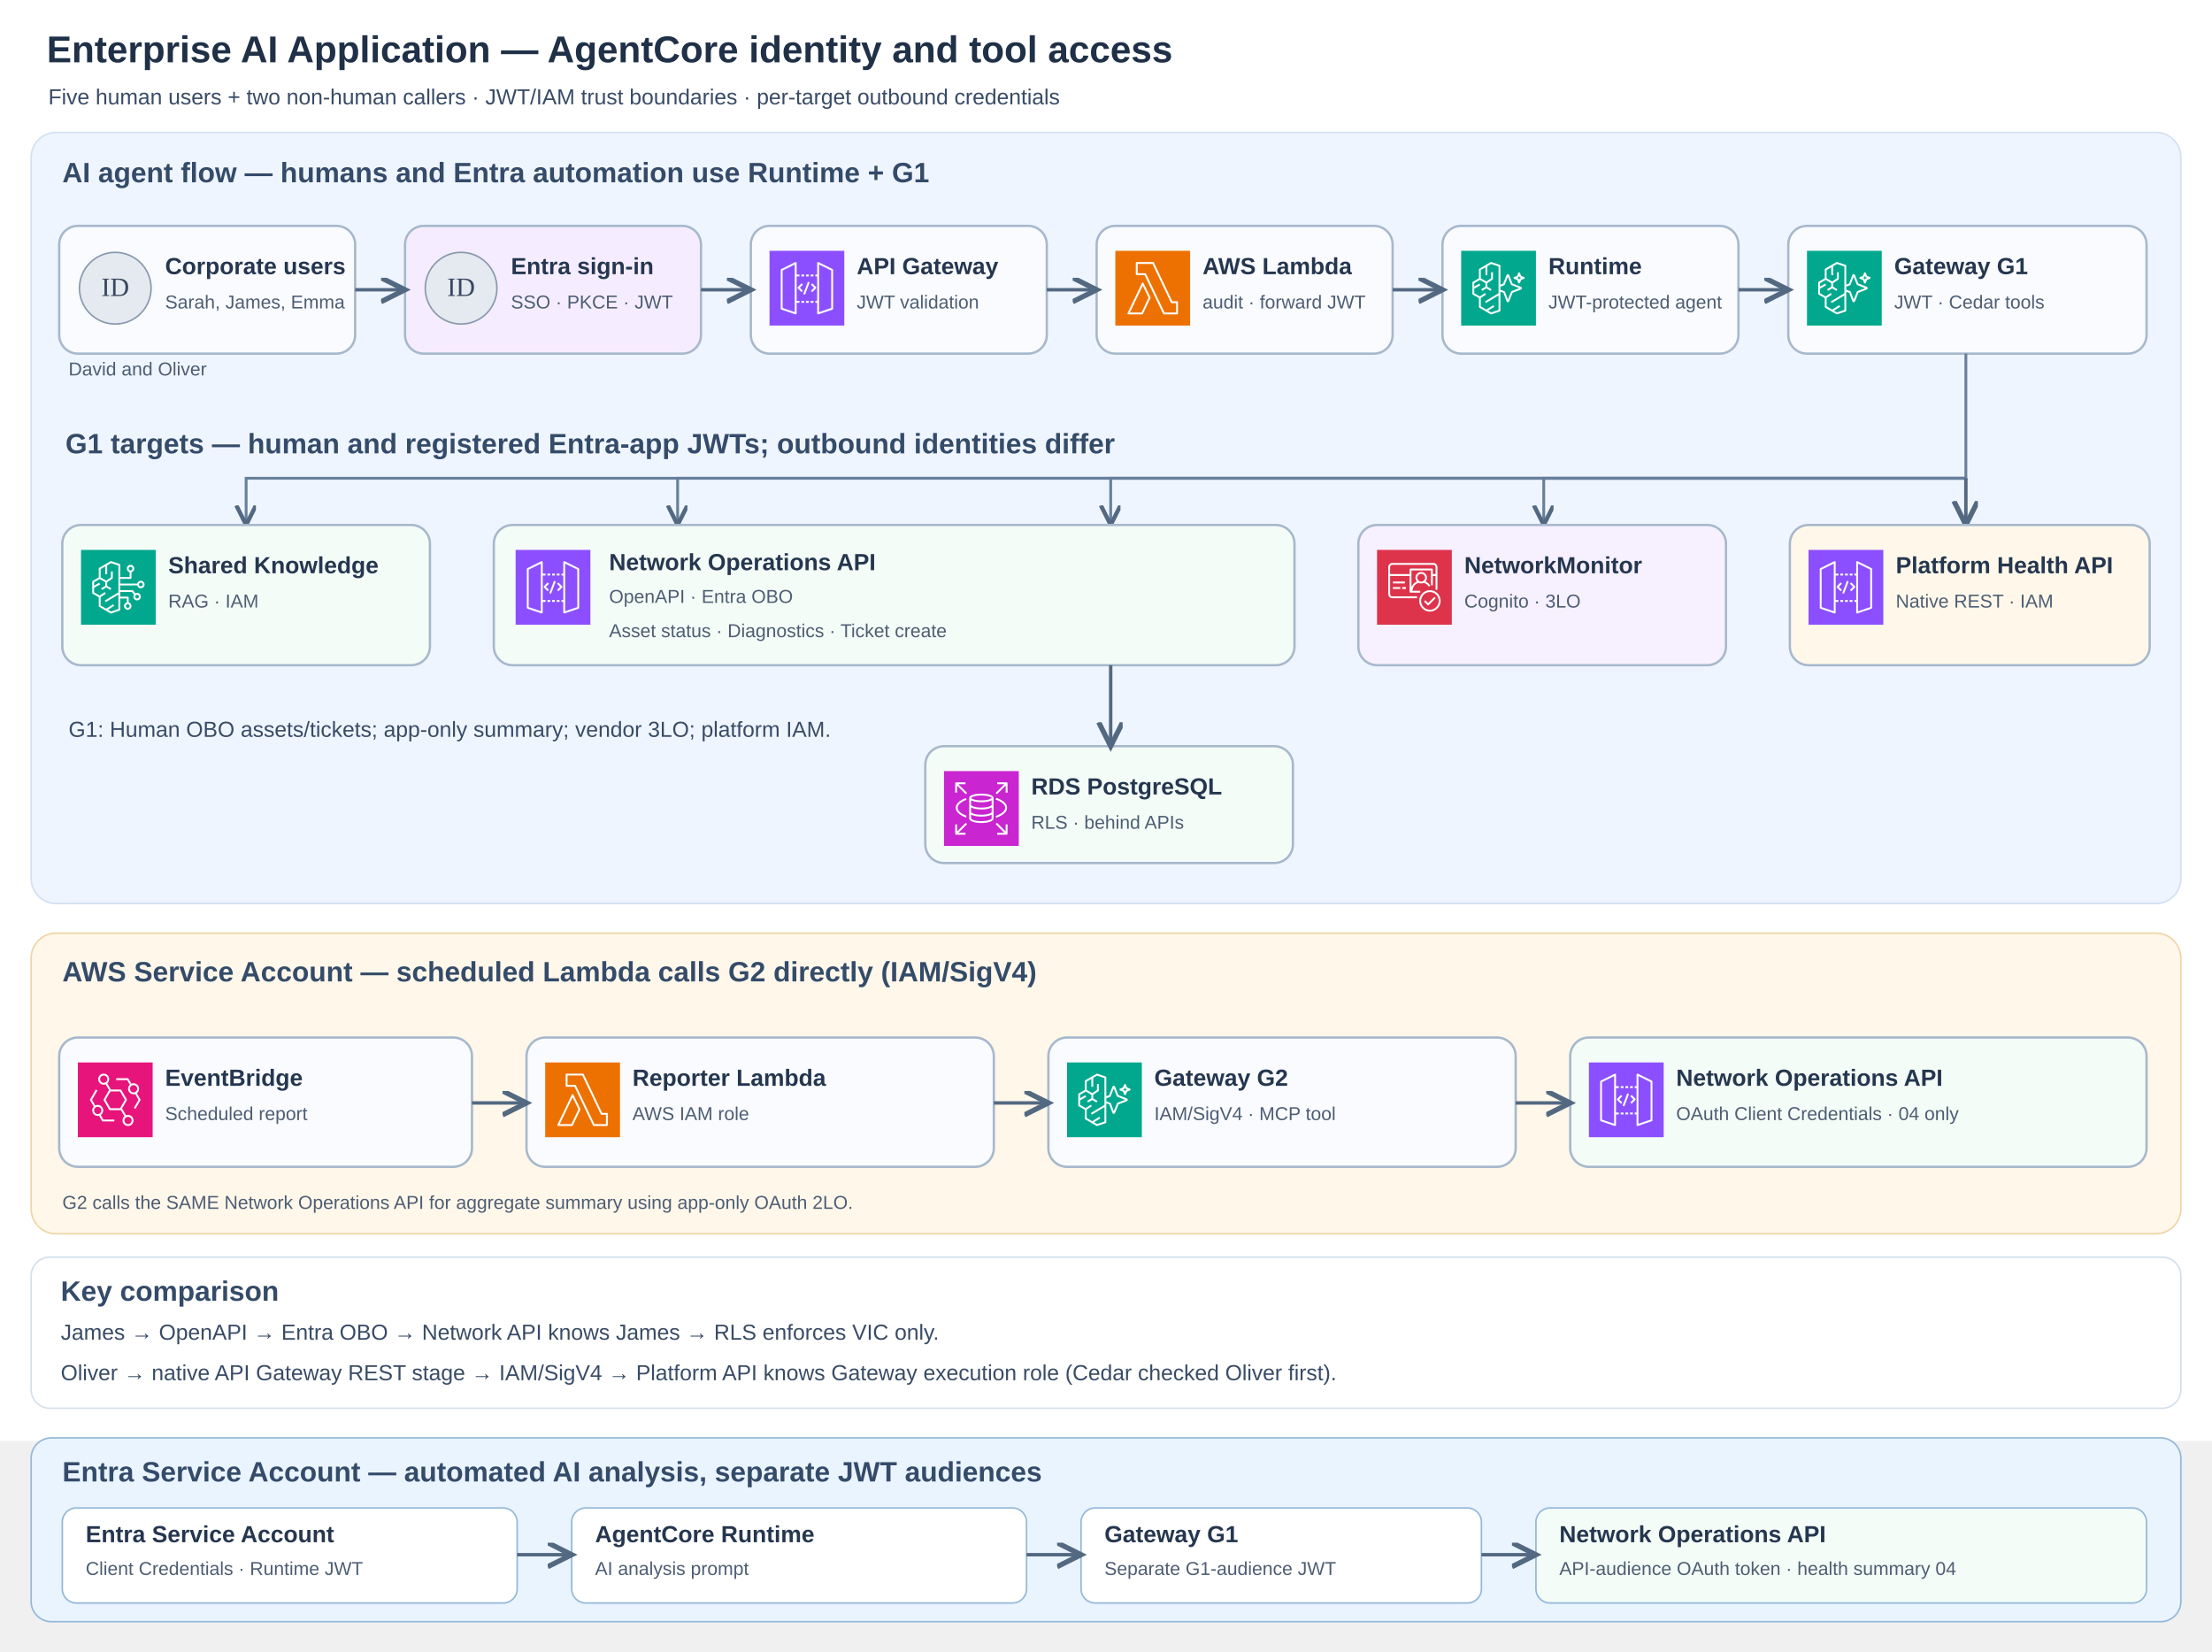
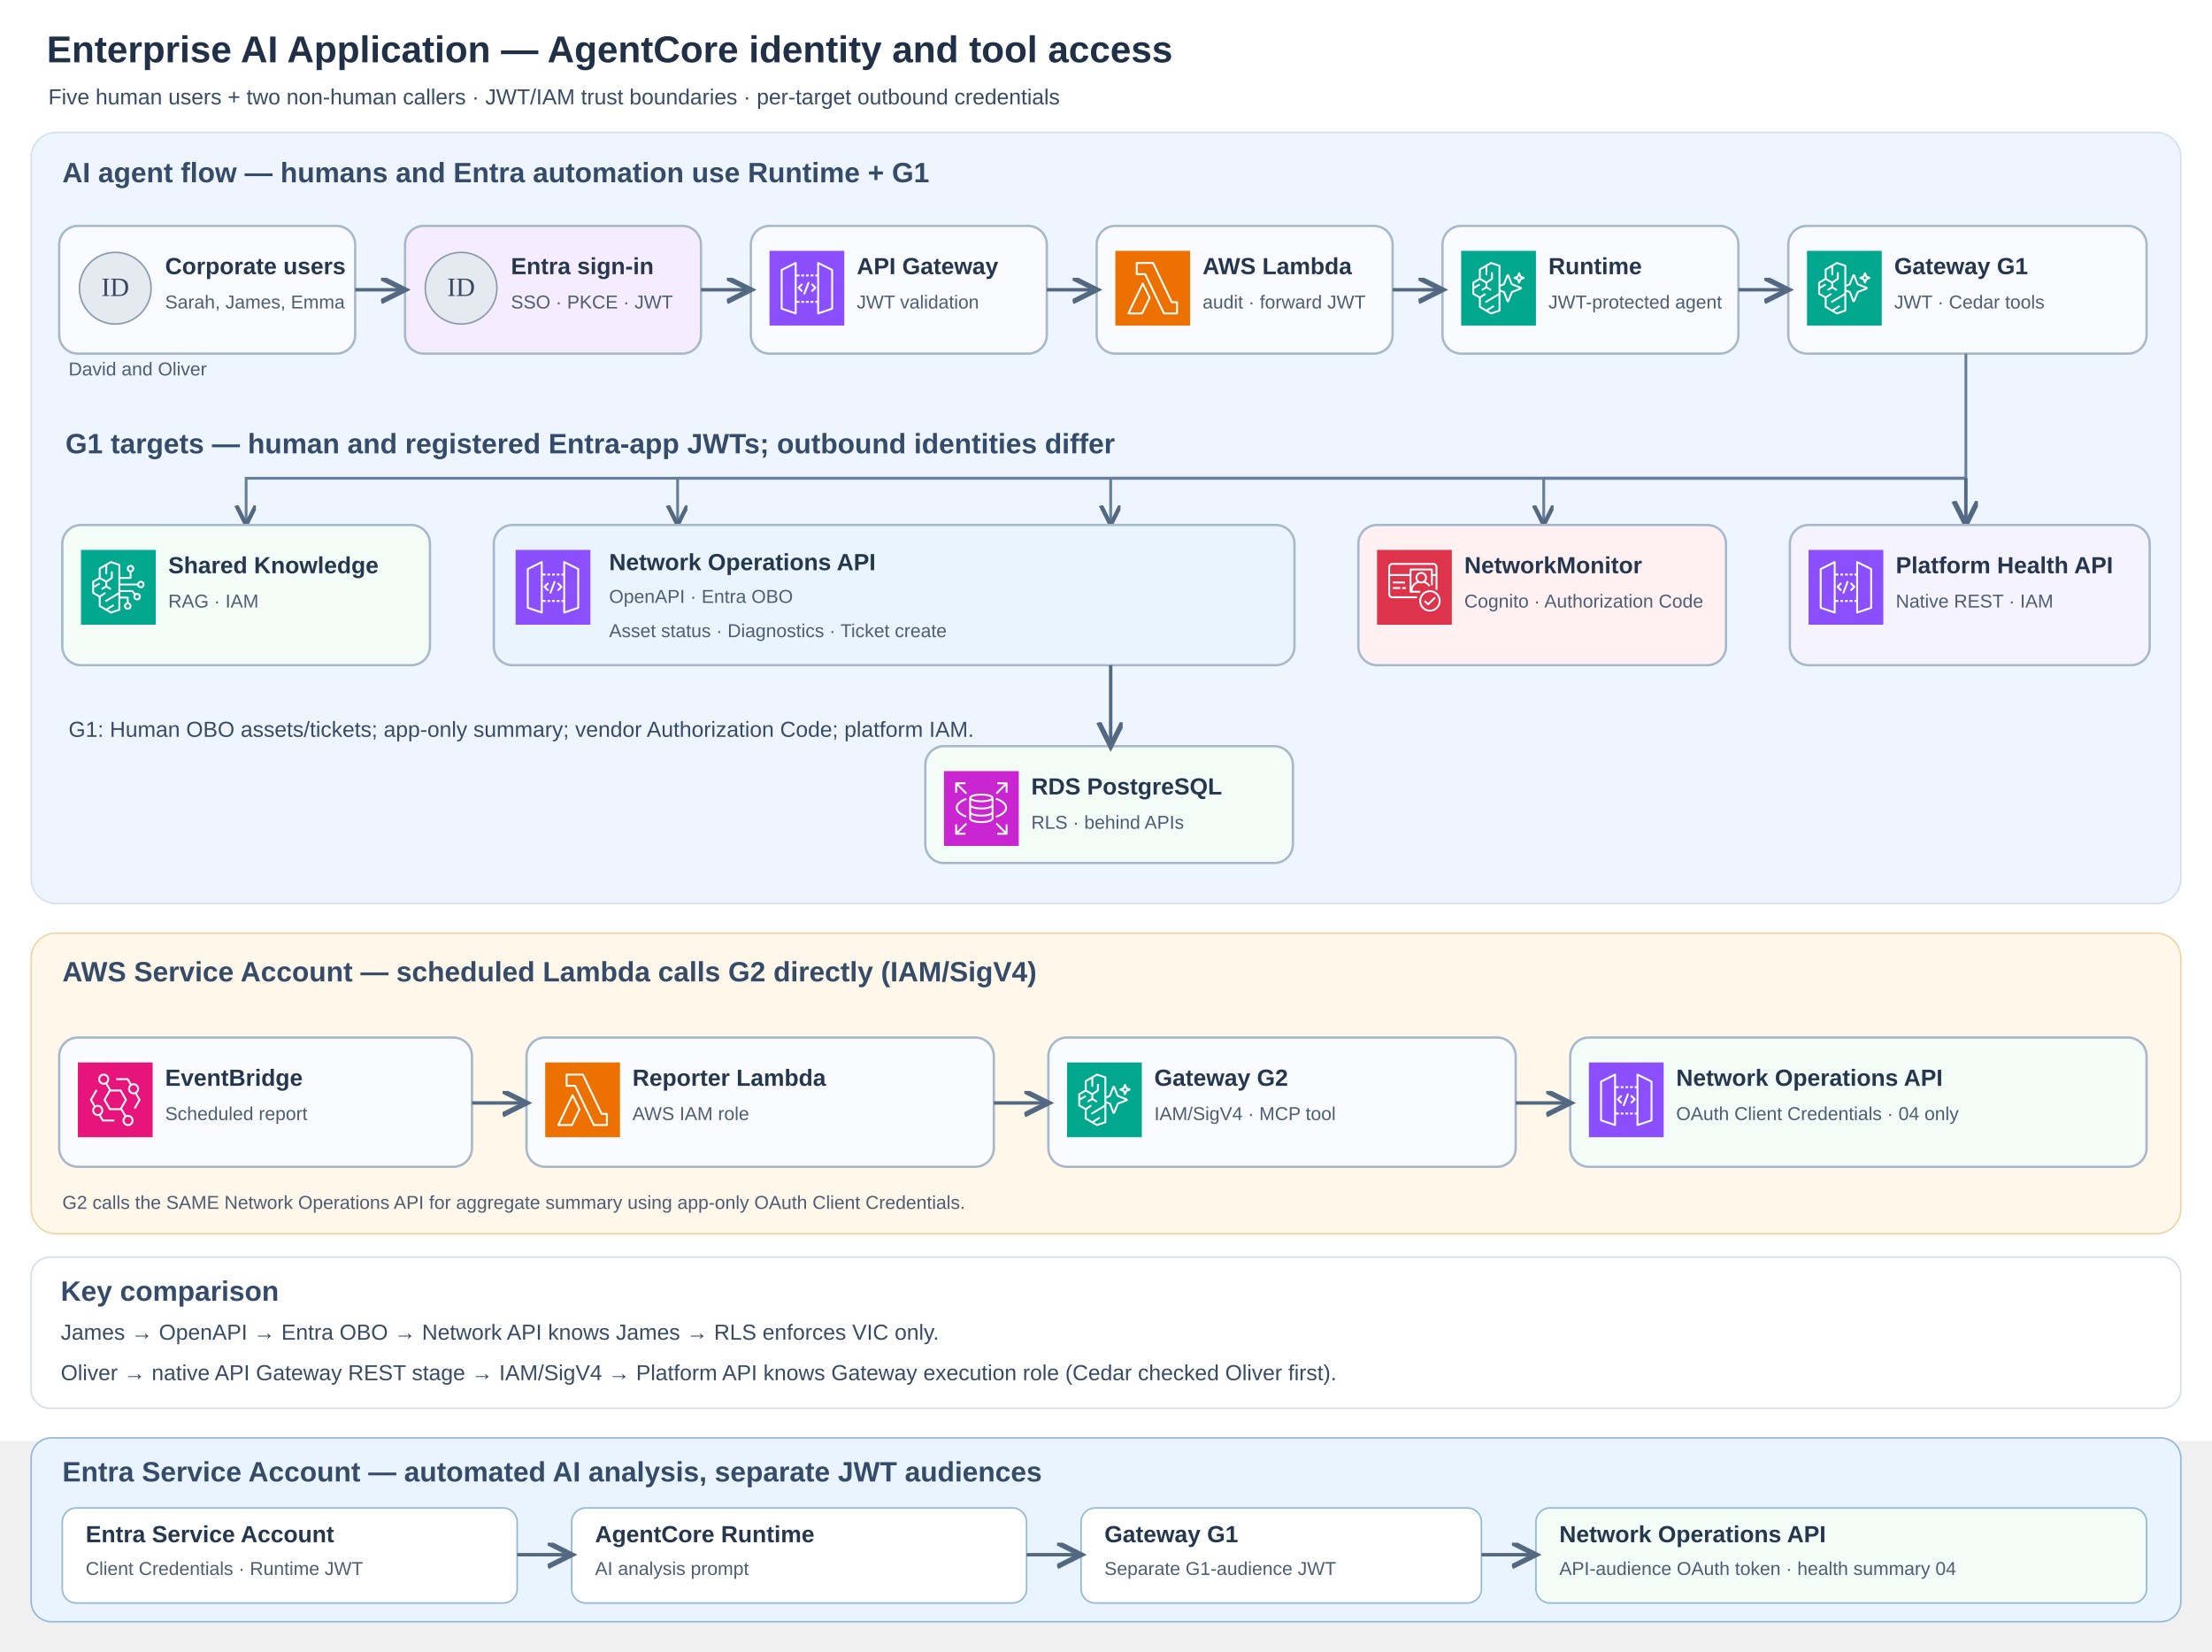
<svg xmlns="http://www.w3.org/2000/svg" viewBox="0 0 1420 1060" role="img" aria-label="AWS icon architecture diagram: five human users reach AgentCore Runtime and JWT Gateway G1, Entra Service Account invokes Runtime then G1 using separate audience-specific JWTs, and scheduled AWS Lambda uses IAM Gateway G2 directly without Runtime. Both machine identities are restricted to the Network Operations API health summary.">
  <defs>
    <marker id="arrow" markerWidth="9" markerHeight="9" refX="7" refY="3.5" orient="auto">
      <path d="M0 0L7 3.5L0 7" fill="none" stroke="#536981" stroke-width="1.5" />
    </marker>
    <symbol id="icon_agentcore" viewBox="0 0 80 80">
      <g clip-path="url(#agentcore_clip0_211_73)">
        <rect width="80" height="80" fill="#01A88D" />
        <path d="M67.372 28.073L64.178 26.792L62.933 23.634C62.781 23.252 62.412 23.001 62.002 23.001C61.591 23.001 61.222 23.253 61.071 23.636L59.814 26.838L56.638 28.071C56.253 28.22 55.999 28.592 56 29.005C56.001 29.419 56.257 29.79 56.643 29.937L59.89 31.178L61.062 34.348C61.205 34.735 61.572 34.995 61.985 35.001H62C62.407 35.001 62.774 34.754 62.928 34.375L64.231 31.142L67.36 29.934C67.743 29.786 67.997 29.418 68 29.007C68.003 28.597 67.754 28.226 67.372 28.073ZM63.106 29.432C62.849 29.532 62.643 29.734 62.539 29.991L62.04 31.227L61.607 30.058C61.508 29.788 61.296 29.574 61.027 29.471L59.782 28.996L60.947 28.543C61.207 28.442 61.414 28.237 61.516 27.977L62.004 26.732L62.435 27.822C62.523 28.142 62.767 28.398 63.079 28.506L64.269 28.983L63.106 29.432ZM64.053 38.6L54.914 34.934L51.351 25.902C51.123 25.325 50.575 24.953 49.955 24.953C49.335 24.954 48.786 25.327 48.56 25.905L44.958 35.083L42 36.23V16C42 15.569 41.725 15.188 41.316 15.051L32.316 12.051C32.042 11.961 31.744 11.991 31.496 12.136L19.496 19.136C19.189 19.315 19 19.645 19 20V29.42L12.504 33.132C12.192 33.309 12 33.641 12 34V46C12 46.359 12.192 46.69 12.504 46.868L19 50.58V60C19 60.355 19.189 60.684 19.496 60.864L31.496 67.864C31.65 67.954 31.825 68 32 68C32.106 68 32.213 67.983 32.316 67.949L41.316 64.949C41.725 64.812 42 64.431 42 64V43.738L45.2 44.961L48.561 54.046C48.777 54.632 49.32 55.017 49.945 55.026H49.969C50.584 55.026 51.128 54.66 51.359 54.087L55.089 44.845L64.035 41.392C64.614 41.168 64.991 40.623 64.995 40.001C64.999 39.381 64.629 38.831 64.053 38.6ZM32.113 65.908L28.865 64.014L35.53 59.848L34.47 58.152L26.913 62.875L21 59.426V50.535L26.555 46.832L25.445 45.168L19.959 48.825L14 45.42V40.58L20.496 36.868L19.504 35.132L14 38.277V34.58L20 31.152L26 34.58V38.434L21.485 41.142L22.515 42.857L27 40.166L31.485 42.857L32.515 41.142L28 38.434V34.535L33.555 30.832C33.833 30.646 34 30.334 34 30V23H32V29.465L26.959 32.825L21 29.42V20.574L26 17.658V26H28V16.491L32.113 14.092L40 16.721V45.434L25.485 54.143L26.515 55.857L40 47.766V63.279L32.113 65.908ZM53.964 43.135C53.706 43.235 53.501 43.438 53.397 43.694L49.988 52.14L46.918 43.842C46.818 43.572 46.606 43.358 46.338 43.255L42 41.597V38.375L46.09 36.788C46.351 36.687 46.558 36.481 46.659 36.221L49.957 27.818L53.14 35.886C53.209 36.252 53.486 36.548 53.84 36.659L62.129 39.983L53.964 43.135Z" fill="white" />
      </g>
      <defs>
        <clipPath id="agentcore_clip0_211_73">
          <rect width="80" height="80" fill="white" />
        </clipPath>
      </defs>
    </symbol>
    <symbol id="icon_bedrock" viewBox="0 0 80 80">
      <g id="bedrock_Icon-Architecture/64/Arch_Amazon-Bedrock_64" stroke="none" stroke-width="1" fill="none" fill-rule="evenodd">
        <g id="bedrock_Icon-Architecture-BG/64/Machine-Learning" fill="#01A88D">
          <rect id="bedrock_Rectangle" x="0" y="0" width="80" height="80" />
        </g>
        <g id="bedrock_Icon-Service/64/Amazon-Bedrock_64" transform="translate(12, 12)" fill="#FFFFFF">
          <path d="M52,27 C50.897,27 50,26.103 50,25 C50,23.897 50.897,23 52,23 C53.103,23 54,23.897 54,25 C54,26.103 53.103,27 52,27 L52,27 Z M20.113,53.908 L16.865,52.014 L23.53,47.848 L22.47,46.152 L14.913,50.875 L9,47.426 L9,38.535 L14.555,34.832 L13.445,33.168 L7.959,36.825 L2,33.42 L2,28.58 L8.496,24.868 L7.504,23.132 L2,26.277 L2,22.58 L8,19.152 L14,22.58 L14,26.434 L9.485,29.143 L10.515,30.857 L15,28.166 L19.485,30.857 L20.515,29.143 L16,26.434 L16,22.535 L21.555,18.832 C21.833,18.646 22,18.334 22,18 L22,11 L20,11 L20,17.465 L14.959,20.825 L9,17.42 L9,8.574 L14,5.658 L14,14 L16,14 L16,4.491 L20.113,2.092 L28,4.721 L28,33.434 L13.485,42.143 L14.515,43.857 L28,35.766 L28,51.279 L20.113,53.908 Z M50,38 C50,39.103 49.103,40 48,40 C46.897,40 46,39.103 46,38 C46,36.897 46.897,36 48,36 C49.103,36 50,36.897 50,38 L50,38 Z M40,48 C40,49.103 39.103,50 38,50 C36.897,50 36,49.103 36,48 C36,46.897 36.897,46 38,46 C39.103,46 40,46.897 40,48 L40,48 Z M39,8 C39,6.897 39.897,6 41,6 C42.103,6 43,6.897 43,8 C43,9.103 42.103,10 41,10 C39.897,10 39,9.103 39,8 L39,8 Z M52,21 C50.141,21 48.589,22.28 48.142,24 L30,24 L30,19 L41,19 C41.553,19 42,18.552 42,18 L42,11.858 C43.72,11.411 45,9.858 45,8 C45,5.794 43.206,4 41,4 C38.794,4 37,5.794 37,8 C37,9.858 38.28,11.411 40,11.858 L40,17 L30,17 L30,4 C30,3.569 29.725,3.188 29.316,3.051 L20.316,0.051 C20.042,-0.039 19.744,-0.009 19.496,0.136 L7.496,7.136 C7.188,7.315 7,7.645 7,8 L7,17.42 L0.504,21.132 C0.192,21.31 0,21.641 0,22 L0,34 C0,34.359 0.192,34.69 0.504,34.868 L7,38.58 L7,48 C7,48.355 7.188,48.685 7.496,48.864 L19.496,55.864 C19.65,55.954 19.825,56 20,56 C20.106,56 20.213,55.983 20.316,55.949 L29.316,52.949 C29.725,52.812 30,52.431 30,52 L30,40 L37,40 L37,44.142 C35.28,44.589 34,46.142 34,48 C34,50.206 35.794,52 38,52 C40.206,52 42,50.206 42,48 C42,46.142 40.72,44.589 39,44.142 L39,39 C39,38.448 38.553,38 38,38 L30,38 L30,33 L42.5,33 L44.638,35.85 C44.239,36.472 44,37.207 44,38 C44,40.206 45.794,42 48,42 C50.206,42 52,40.206 52,38 C52,35.794 50.206,34 48,34 C47.316,34 46.682,34.188 46.119,34.492 L43.8,31.4 C43.611,31.148 43.314,31 43,31 L30,31 L30,26 L48.142,26 C48.589,27.72 50.141,29 52,29 C54.206,29 56,27.206 56,25 C56,22.794 54.206,21 52,21 L52,21 Z" id="bedrock_Fill-1" />
        </g>
      </g>
    </symbol>
    <symbol id="icon_lambda" viewBox="0 0 80 80">
      <g id="lambda_Icon-Architecture/64/Arch_AWS-Lambda_64" stroke="none" stroke-width="1" fill="none" fill-rule="evenodd">
        <g id="lambda_Icon-Architecture-BG/64/Compute" fill="#ED7100">
          <rect id="lambda_Rectangle" x="0" y="0" width="80" height="80" />
        </g>
        <path d="M28.008,66 L15.591,66 L29.324,37.296 L35.546,50.106 L28.008,66 Z M30.22,34.553 C30.051,34.208 29.7,33.989 29.318,33.989 L29.315,33.989 C28.929,33.99 28.578,34.211 28.412,34.558 L13.098,66.569 C12.95,66.879 12.971,67.243 13.155,67.534 C13.337,67.824 13.658,68 14.002,68 L28.642,68 C29.03,68 29.382,67.777 29.548,67.428 L37.564,50.528 C37.693,50.254 37.692,49.937 37.559,49.665 L30.22,34.553 Z M64.995,66 L52.659,66 L32.867,24.57 C32.701,24.222 32.349,24 31.962,24 L23.89,24 L23.899,14 L39.72,14 L59.42,55.429 C59.586,55.777 59.939,56 60.326,56 L64.995,56 L64.995,66 Z M65.998,54 L60.96,54 L41.259,12.571 C41.094,12.223 40.741,12 40.353,12 L22.898,12 C22.345,12 21.896,12.447 21.895,12.999 L21.884,24.999 C21.884,25.265 21.989,25.519 22.178,25.707 C22.365,25.895 22.62,26 22.887,26 L31.329,26 L51.122,67.43 C51.289,67.778 51.639,68 52.026,68 L65.998,68 C66.552,68 67,67.552 67,67 L67,55 C67,54.448 66.552,54 65.998,54 L65.998,54 Z" id="lambda_AWS-Lambda_Icon_64_Squid" fill="#FFFFFF" />
      </g>
    </symbol>
    <symbol id="icon_rds" viewBox="0 0 80 80">
      <g id="rds_Icon-Architecture/64/Arch_Amazon-RDS_64" stroke="none" stroke-width="1" fill="none" fill-rule="evenodd">
        <g id="rds_Icon-Architecture-BG/64/Database" fill="#C925D1">
          <rect id="rds_Rectangle" x="0" y="0" width="80" height="80" />
        </g>
        <path d="M15.414,14 L24.707,23.293 L23.293,24.707 L14,15.414 L14,23 L12,23 L12,13 C12,12.448 12.447,12 13,12 L23,12 L23,14 L15.414,14 Z M68,13 L68,23 L66,23 L66,15.414 L56.707,24.707 L55.293,23.293 L64.586,14 L57,14 L57,12 L67,12 C67.553,12 68,12.448 68,13 L68,13 Z M66,57 L68,57 L68,67 C68,67.552 67.553,68 67,68 L57,68 L57,66 L64.586,66 L55.293,56.707 L56.707,55.293 L66,64.586 L66,57 Z M65.5,39.213 C65.5,35.894 61.668,32.615 55.25,30.442 L55.891,28.548 C63.268,31.045 67.5,34.932 67.5,39.213 C67.5,43.495 63.268,47.383 55.89,49.879 L55.249,47.984 C61.668,45.812 65.5,42.534 65.5,39.213 L65.5,39.213 Z M14.556,39.213 C14.556,42.393 18.143,45.585 24.152,47.753 L23.473,49.634 C16.535,47.131 12.556,43.333 12.556,39.213 C12.556,35.094 16.535,31.296 23.473,28.792 L24.152,30.673 C18.143,32.842 14.556,36.034 14.556,39.213 L14.556,39.213 Z M24.707,56.707 L15.414,66 L23,66 L23,68 L13,68 C12.447,68 12,67.552 12,67 L12,57 L14,57 L14,64.586 L23.293,55.293 L24.707,56.707 Z M40,31.286 C32.854,31.286 29,29.44 29,28.686 C29,27.931 32.854,26.086 40,26.086 C47.145,26.086 51,27.931 51,28.686 C51,29.44 47.145,31.286 40,31.286 L40,31.286 Z M40.029,39.031 C33.187,39.031 29,37.162 29,36.145 L29,31.284 C31.463,32.643 35.832,33.286 40,33.286 C44.168,33.286 48.537,32.643 51,31.284 L51,36.145 C51,37.163 46.835,39.031 40.029,39.031 L40.029,39.031 Z M40.029,46.667 C33.187,46.667 29,44.798 29,43.781 L29,38.862 C31.431,40.291 35.742,41.031 40.029,41.031 C44.292,41.031 48.578,40.292 51,38.867 L51,43.781 C51,44.799 46.835,46.667 40.029,46.667 L40.029,46.667 Z M40,53.518 C32.883,53.518 29,51.605 29,50.622 L29,46.498 C31.431,47.927 35.742,48.667 40.029,48.667 C44.292,48.667 48.578,47.929 51,46.503 L51,50.622 C51,51.605 47.117,53.518 40,53.518 L40,53.518 Z M40,24.086 C33.739,24.086 27,25.525 27,28.686 L27,50.622 C27,53.836 33.54,55.518 40,55.518 C46.46,55.518 53,53.836 53,50.622 L53,28.686 C53,25.525 46.261,24.086 40,24.086 L40,24.086 Z" id="rds_Amazon-RDS_Icon_64_Squid" fill="#FFFFFF" />
      </g>
    </symbol>
    <symbol id="icon_apigw" viewBox="0 0 80 80">
      <g id="apigw_Icon-Architecture/64/Arch_Amazon-API-Gateway_64">
        <g id="apigw_Icon-Architecture-BG/64/Networking-Content-Delivery">
          <rect id="apigw_Rectangle" width="80" height="80" fill="#8C4FFF" />
        </g>
        <g id="apigw_Icon-Service/64/Amazon-API-Gateway_64">
          <path id="apigw_Amazon-API-Gateway_Icon_64_Squid" fill-rule="evenodd" clip-rule="evenodd" d="M34.065 55.632H37V53.615H34.065V55.632ZM39 55.632H42V53.615H39V55.632ZM27 14.63L14 21.082V61.193L27 65.59V14.63ZM29 27.393V53.615H32V55.632H29V66.992C29 67.316 28.845 67.621 28.584 67.81C28.412 67.936 28.207 68 28 68C27.894 68 27.786 67.983 27.682 67.948L12.682 62.876C12.274 62.737 12 62.352 12 61.92V20.454C12 20.07 12.217 19.718 12.559 19.549L27.559 12.104C27.868 11.95 28.235 11.968 28.528 12.152C28.821 12.336 29 12.66 29 13.009V25.376H32V27.393H29ZM44 55.632H47V53.615H44V55.632ZM44.065 27.393H47V25.376H44.065V27.393ZM39.065 27.393H42V25.376H39.065V27.393ZM34.065 27.393H37V25.376H34.065V27.393ZM66 21.082L53 14.63V65.59L66 61.193V21.082ZM68 61.92C68 62.352 67.726 62.737 67.318 62.876L52.318 67.948C52.214 67.983 52.106 68 52 68C51.793 68 51.588 67.936 51.416 67.81C51.155 67.621 51 67.316 51 66.992V55.632H49.065V53.615H51V27.393H49.065V25.376H51V13.009C51 12.66 51.179 12.336 51.472 12.152C51.765 11.968 52.131 11.95 52.441 12.104L67.441 19.549C67.783 19.718 68 20.07 68 20.454V61.92ZM42.934 33.807L41.066 33.083L36.066 46.194L37.934 46.918L42.934 33.807ZM49.707 40.209C50.098 39.815 50.098 39.176 49.707 38.783L45.707 34.749L44.293 36.175L47.586 39.496L44.293 42.817L45.707 44.243L49.707 40.209ZM34.293 44.243L30.293 40.209C29.902 39.815 29.902 39.176 30.293 38.783L34.293 34.749L35.707 36.175L32.414 39.496L35.707 42.817L34.293 44.243Z" fill="white" />
        </g>
      </g>
    </symbol>
    <symbol id="icon_eventbridge" viewBox="0 0 80 80">
      <g id="eventbridge_Icon-Architecture/64/Arch_Amazon-EventBridge_64" stroke="none" stroke-width="1" fill="none" fill-rule="evenodd">
        <g id="eventbridge_Icon-Architecture-BG/64/Application-Integration" fill="#E7157B">
          <rect id="eventbridge_Rectangle" x="0" y="0" width="80" height="80" />
        </g>
        <path d="M53.657,66 C51.514,66 49.77,64.247 49.77,62.091 C49.77,59.935 51.514,58.182 53.657,58.182 C55.8,58.182 57.544,59.935 57.544,62.091 C57.544,64.247 55.8,66 53.657,66 L53.657,66 Z M45.133,49 L34.798,49 L29.63,40 L34.798,31 L45.133,31 L50.3,40 L45.133,49 Z M27.621,21.818 C25.478,21.818 23.734,20.065 23.734,17.909 C23.734,15.753 25.478,14 27.621,14 C29.765,14 31.509,15.753 31.509,17.909 C31.509,20.065 29.765,21.818 27.621,21.818 L27.621,21.818 Z M53.657,56.182 C52.919,56.182 52.215,56.325 51.564,56.576 L47.34,49.41 L47.117,49.543 L52.309,40.5 C52.486,40.19 52.486,39.81 52.309,39.5 L46.568,29.5 C46.39,29.19 46.061,29 45.706,29 L35.258,29 L35.299,28.976 L31.427,22.404 C32.692,21.32 33.498,19.708 33.498,17.909 C33.498,14.651 30.862,12 27.621,12 C24.381,12 21.745,14.651 21.745,17.909 C21.745,21.167 24.381,23.818 27.621,23.818 C28.36,23.818 29.064,23.675 29.715,23.424 L33.33,29.557 L27.62,39.5 C27.443,39.81 27.443,40.19 27.62,40.5 L33.363,50.5 C33.541,50.81 33.869,51 34.224,51 L45.706,51 C45.789,51 45.87,50.987 45.947,50.968 L49.852,57.596 C48.586,58.68 47.781,60.292 47.781,62.091 C47.781,65.349 50.416,68 53.657,68 C56.898,68 59.533,65.349 59.533,62.091 C59.533,58.833 56.898,56.182 53.657,56.182 L53.657,56.182 Z M59.584,32.104 C57.441,32.104 55.698,30.351 55.698,28.195 C55.698,26.039 57.441,24.286 59.584,24.286 C61.727,24.286 63.472,26.039 63.472,28.195 C63.472,30.351 61.727,32.104 59.584,32.104 L59.584,32.104 Z M66.867,39.5 L63.092,32.925 C64.527,31.846 65.46,30.13 65.46,28.195 C65.46,24.937 62.825,22.286 59.584,22.286 C58.76,22.286 57.974,22.459 57.261,22.77 L54.184,17.409 C54.007,17.1 53.678,16.909 53.323,16.909 L40.995,16.909 L40.995,18.909 L52.749,18.909 L55.596,23.869 C54.438,24.949 53.709,26.486 53.709,28.195 C53.709,31.453 56.345,34.104 59.584,34.104 C60.188,34.104 60.772,34.011 61.321,33.84 L64.858,40 L59.892,48.648 L61.614,49.648 L66.867,40.5 C67.044,40.19 67.044,39.81 66.867,39.5 L66.867,39.5 Z M21.229,55.247 C19.085,55.247 17.341,53.493 17.341,51.338 C17.341,49.182 19.085,47.429 21.229,47.429 C23.372,47.429 25.116,49.182 25.116,51.338 C25.116,53.493 23.372,55.247 21.229,55.247 L21.229,55.247 Z M24.477,56.258 C26.059,55.198 27.105,53.389 27.105,51.338 C27.105,48.08 24.469,45.429 21.229,45.429 C20.29,45.429 19.406,45.657 18.619,46.052 L15.143,40 L20.902,29.971 L19.179,28.971 L13.133,39.5 C12.956,39.81 12.956,40.19 13.133,40.5 L17.005,47.24 C15.983,48.304 15.352,49.747 15.352,51.338 C15.352,54.596 17.988,57.247 21.229,57.247 C21.717,57.247 22.19,57.18 22.644,57.066 L25.816,62.591 C25.994,62.9 26.322,63.091 26.677,63.091 L39.006,63.091 L39.006,61.091 L27.251,61.091 L24.477,56.258 Z" id="eventbridge_Amazon-EventBridge_Icon_64_Squid" fill="#FFFFFF" />
      </g>
    </symbol>
    <symbol id="icon_cognito" viewBox="0 0 80 80">
      <g id="cognito_Icon-Architecture/64/Arch_Amazon-Cognito_64" stroke="none" stroke-width="1" fill="none" fill-rule="evenodd">
        <g id="cognito_Icon-Architecture-BG/64/Security-Identity-Compliance" fill="#DD344C">
          <rect id="cognito_Rectangle" x="0" y="0" width="80" height="80" />
        </g>
        <path d="M16.964,35.808 L29.869,35.808 L29.869,33.825 L16.964,33.825 L16.964,35.808 Z M61.376,50.231 L62.779,51.633 L55.407,58.994 C55.213,59.187 54.959,59.284 54.705,59.284 C54.451,59.284 54.197,59.187 54.004,58.994 L50.295,55.291 L51.699,53.89 L54.705,56.891 L61.376,50.231 Z M65.944,55.694 C65.718,57.557 64.959,59.291 63.747,60.709 C62.886,61.716 61.799,62.548 60.604,63.115 C59.001,63.876 57.22,64.164 55.446,63.948 C53.721,63.738 52.095,63.058 50.74,61.982 C48.137,59.916 46.822,56.711 47.222,53.409 C47.601,50.288 49.492,47.566 52.28,46.127 C53.616,45.438 55.08,45.084 56.57,45.084 C56.952,45.084 57.337,45.108 57.721,45.155 C60.834,45.534 63.55,47.437 64.981,50.243 C65.84,51.926 66.172,53.811 65.944,55.694 L65.944,55.694 Z M66.75,49.344 C65.018,45.948 61.732,43.646 57.962,43.187 C55.681,42.908 53.403,43.317 51.369,44.366 C47.996,46.106 45.709,49.398 45.251,53.171 C44.768,57.161 46.358,61.036 49.505,63.535 C51.146,64.837 53.117,65.661 55.205,65.916 C55.667,65.972 56.13,66 56.592,66 C58.271,66 59.93,65.629 61.456,64.906 C62.902,64.22 64.218,63.213 65.257,61.995 C66.723,60.28 67.643,58.184 67.916,55.932 C68.191,53.657 67.788,51.379 66.75,49.344 L66.75,49.344 Z M26.891,41.756 L30.862,41.756 L30.862,39.773 L26.891,39.773 L26.891,41.756 Z M16.964,41.756 L24.905,41.756 L24.905,39.773 L16.964,39.773 L16.964,41.756 Z M16.106,15.983 L60.508,15.983 C61.677,15.983 62.628,17.139 62.628,18.561 L62.628,25.895 L59.65,25.895 L59.65,20.939 C59.65,20.392 59.206,19.948 58.657,19.948 L35.825,19.948 C35.276,19.948 34.832,20.392 34.832,20.939 L34.832,25.895 L13.985,25.895 L13.985,18.561 C13.985,17.163 14.957,15.983 16.106,15.983 L16.106,15.983 Z M47.256,25.608 C49.561,25.608 51.436,27.461 51.436,29.739 C51.436,31.241 50.608,32.623 49.273,33.347 C48.007,34.034 46.48,34.025 45.23,33.348 C43.901,32.622 43.076,31.24 43.076,29.739 C43.076,27.461 44.95,25.608 47.256,25.608 L47.256,25.608 Z M13.985,47.108 L13.985,27.878 L34.832,27.878 L34.832,44.729 C34.832,45.278 35.276,45.721 35.825,45.721 L46.203,45.721 L46.203,43.738 L37.912,43.738 C37.998,39.771 40.636,36.344 44.434,35.25 C46.189,36.07 48.285,36.078 50.067,35.249 C52.229,35.873 54.121,37.318 55.293,39.254 L56.992,38.227 C55.789,36.243 53.963,34.695 51.845,33.795 C52.838,32.694 53.422,31.263 53.422,29.739 C53.422,26.368 50.655,23.625 47.256,23.625 C43.856,23.625 41.09,26.368 41.09,29.739 C41.09,31.257 41.668,32.683 42.654,33.784 C40,34.9 37.928,36.992 36.818,39.573 L36.818,21.93 L57.665,21.93 L57.665,37.79 L59.65,37.79 L59.65,27.878 L62.628,27.878 L62.629,42.747 L64.615,42.747 L64.614,18.561 C64.614,16.046 62.772,14 60.508,14 L16.106,14 C13.841,14 12,16.046 12,18.561 L12,47.108 C12,49.623 13.841,51.668 16.106,51.668 L42.774,51.668 L42.774,49.686 L16.106,49.686 C14.957,49.686 13.985,48.506 13.985,47.108 L13.985,47.108 Z" id="cognito_Amazon-Cognito_Icon_64_Squid" fill="#FFFFFF" />
      </g>
    </symbol>
    <symbol id="icon_s3" viewBox="0 0 80 80">
      <g id="s3_Icon-Architecture/64/Arch_Amazon-Simple-Storage-Service_64" stroke="none" stroke-width="1" fill="none" fill-rule="evenodd">
        <g id="s3_Icon-Architecture-BG/64/Storage" fill="#7AA116">
          <rect id="s3_Rectangle" x="0" y="0" width="80" height="80" />
        </g>
        <g id="s3_Icon-Service/64/Amazon-Simple-Storage-Service_64" transform="translate(12.9999, 11.9996)" fill="#FFFFFF">
          <path d="M47.836,30.893 L48.22,28.189 C51.761,30.31 51.807,31.186 51.806,31.21 C51.8,31.215 51.196,31.719 47.836,30.893 L47.836,30.893 Z M45.893,30.353 C39.773,28.501 31.25,24.591 27.801,22.961 C27.801,22.947 27.805,22.934 27.805,22.92 C27.805,21.595 26.727,20.517 25.401,20.517 C24.077,20.517 22.999,21.595 22.999,22.92 C22.999,24.245 24.077,25.323 25.401,25.323 C25.983,25.323 26.511,25.106 26.928,24.761 C30.986,26.682 39.443,30.535 45.608,32.355 L43.17,49.561 C43.163,49.608 43.16,49.655 43.16,49.702 C43.16,51.217 36.453,54 25.494,54 C14.419,54 7.641,51.217 7.641,49.702 C7.641,49.656 7.638,49.611 7.632,49.566 L2.538,12.359 C6.947,15.394 16.43,17 25.5,17 C34.556,17 44.023,15.4 48.441,12.374 L45.893,30.353 Z M2,8.478 C2.072,7.162 9.634,2 25.5,2 C41.364,2 48.927,7.161 49,8.478 L49,8.927 C48.13,11.878 38.33,15 25.5,15 C12.648,15 2.843,11.868 2,8.913 L2,8.478 Z M51,8.5 C51,5.035 41.066,0 25.5,0 C9.934,0 0,5.035 0,8.5 L0.094,9.254 L5.642,49.778 C5.775,54.31 17.861,56 25.494,56 C34.966,56 45.029,53.822 45.159,49.781 L47.555,32.884 C48.888,33.203 49.985,33.366 50.866,33.366 C52.049,33.366 52.849,33.077 53.334,32.499 C53.732,32.025 53.884,31.451 53.77,30.84 C53.511,29.456 51.868,27.964 48.522,26.055 L50.898,9.293 L51,8.5 Z" id="s3_Amazon-Simple-Storage-Service-Icon_64_Squid" />
        </g>
      </g>
    </symbol>
  </defs>
  <style>.heading{font:700 24px Arial,sans-serif;fill:#1f3047}.section{font:700 18px Arial,sans-serif;fill:#344b69}.label{font:700 15px Arial,sans-serif;fill:#25364f}.small{font:12px Arial,sans-serif;fill:#4d5d73}.desc{font:14px Arial,sans-serif;fill:#384b66}.arrow{fill:none;stroke:#536981;stroke-width:2.2;marker-end:url(#arrow)}.auth{font:700 12px Arial,sans-serif;fill:#41536b}</style>
  <rect width="1420" height="925" fill="#fff" />
  <text x="30" y="40" class="heading">Enterprise AI Application — AgentCore identity and tool access</text>
  <text x="31" y="67" class="desc">Five human users + two non-human callers · JWT/IAM trust boundaries · per-target outbound credentials</text>
  <rect x="20" y="85" width="1380" height="495" rx="16" fill="#eff5fe" stroke="#d3e0f1" />
  <text x="40" y="117" class="section">AI agent flow — humans and Entra automation use Runtime + G1</text>
  <g>
    <rect x="38" y="145" width="190" height="82" rx="12" fill="#f9fbff" stroke="#a7b8cc" stroke-width="1.5" />
    <circle cx="74" cy="185" r="23" fill="#e5eaf1" stroke="#8a9aae" />
    <text x="74" y="190" font-size="17" text-anchor="middle" fill="#39475f">ID</text>
    <text x="106" y="176" class="label">Corporate users</text>
    <text x="106" y="198" class="small">Sarah, James, Emma</text>
  </g>
  <text x="44" y="241" class="small">David and Oliver</text>
  <g>
    <rect x="260" y="145" width="190" height="82" rx="12" fill="#f5edff" stroke="#a7b8cc" stroke-width="1.5" />
    <circle cx="296" cy="185" r="23" fill="#e5eaf1" stroke="#8a9aae" />
    <text x="296" y="190" font-size="17" text-anchor="middle" fill="#39475f">ID</text>
    <text x="328" y="176" class="label">Entra sign-in</text>
    <text x="328" y="198" class="small">SSO · PKCE · JWT</text>
  </g>
  <g>
    <rect x="482" y="145" width="190" height="82" rx="12" fill="#f9fbff" stroke="#a7b8cc" stroke-width="1.5" />
    <use href="#icon_apigw" x="494" y="161" width="48" height="48" />
    <text x="550" y="176" class="label">API Gateway</text>
    <text x="550" y="198" class="small">JWT validation</text>
  </g>
  <g>
    <rect x="704" y="145" width="190" height="82" rx="12" fill="#f9fbff" stroke="#a7b8cc" stroke-width="1.5" />
    <use href="#icon_lambda" x="716" y="161" width="48" height="48" />
    <text x="772" y="176" class="label">AWS Lambda</text>
    <text x="772" y="198" class="small">audit · forward JWT</text>
  </g>
  <g>
    <rect x="926" y="145" width="190" height="82" rx="12" fill="#f9fbff" stroke="#a7b8cc" stroke-width="1.5" />
    <use href="#icon_agentcore" x="938" y="161" width="48" height="48" />
    <text x="994" y="176" class="label">Runtime</text>
    <text x="994" y="198" class="small">JWT-protected agent</text>
  </g>
  <g>
    <rect x="1148" y="145" width="230" height="82" rx="12" fill="#f9fbff" stroke="#a7b8cc" stroke-width="1.5" />
    <use href="#icon_agentcore" x="1160" y="161" width="48" height="48" />
    <text x="1216" y="176" class="label">Gateway G1</text>
    <text x="1216" y="198" class="small">JWT · Cedar tools</text>
  </g>
  <path d="M228,186 L260,186" class="arrow" />
  <path d="M450,186 L482,186" class="arrow" />
  <path d="M672,186 L704,186" class="arrow" />
  <path d="M894,186 L926,186" class="arrow" />
  <path d="M1116,186 L1148,186" class="arrow" />
  <text x="42" y="291" class="section">G1 targets — human and registered Entra-app JWTs; outbound identities differ</text>
  <path d="M1262 227 V307 H158 V337" fill="none" stroke="#66809b" stroke-width="1.8" marker-end="url(#arrow)" />
  <path d="M1262 307 H435 V337" fill="none" stroke="#66809b" stroke-width="1.8" marker-end="url(#arrow)" />
  <path d="M1262 307 H713 V337" fill="none" stroke="#66809b" stroke-width="1.8" marker-end="url(#arrow)" />
  <path d="M1262 307 H991 V337" fill="none" stroke="#66809b" stroke-width="1.8" marker-end="url(#arrow)" />
  <path d="M1262,307 L1262,337" class="arrow" />
  <g>
    <rect x="40" y="337" width="236" height="90" rx="12" fill="#f4fcf7" stroke="#a7b8cc" stroke-width="1.5" />
    <use href="#icon_bedrock" x="52" y="353" width="48" height="48" />
    <text x="108" y="368" class="label">Shared Knowledge</text>
    <text x="108" y="390" class="small">RAG · IAM</text>
  </g>
  <g>
-     <rect x="317" y="337" width="514" height="90" rx="12" fill="#f4fcf7" stroke="#a7b8cc" stroke-width="1.5" />
+     <rect x="317" y="337" width="514" height="90" rx="12" fill="#eaf4ff" stroke="#a7b8cc" stroke-width="1.5" />
    <use href="#icon_apigw" x="331" y="353" width="48" height="48" />
    <text x="391" y="366" class="label">Network Operations API</text>
    <text x="391" y="387" class="small">OpenAPI · Entra OBO</text>
    <text x="391" y="409" class="small">Asset status · Diagnostics · Ticket create</text>
  </g>
  <g>
-     <rect x="872" y="337" width="236" height="90" rx="12" fill="#f6f0ff" stroke="#a7b8cc" stroke-width="1.5" />
+     <rect x="872" y="337" width="236" height="90" rx="12" fill="#fff1f2" stroke="#a7b8cc" stroke-width="1.5" />
    <use href="#icon_cognito" x="884" y="353" width="48" height="48" />
    <text x="940" y="368" class="label">NetworkMonitor</text>
-     <text x="940" y="390" class="small">Cognito · 3LO</text>
-   </g>
-   <g>
-     <rect x="1149" y="337" width="231" height="90" rx="12" fill="#fff8ea" stroke="#a7b8cc" stroke-width="1.5" />
+     <text x="940" y="390" class="small">Cognito · Authorization Code</text>
+   </g>
+   <g>
+     <rect x="1149" y="337" width="231" height="90" rx="12" fill="#f5f3ff" stroke="#a7b8cc" stroke-width="1.5" />
    <use href="#icon_apigw" x="1161" y="353" width="48" height="48" />
    <text x="1217" y="368" class="label">Platform Health API</text>
    <text x="1217" y="390" class="small">Native REST · IAM</text>
  </g>
  <g>
    <rect x="594" y="479" width="236" height="75" rx="12" fill="#f4fcf7" stroke="#a7b8cc" stroke-width="1.5" />
    <use href="#icon_rds" x="606" y="495" width="48" height="48" />
    <text x="662" y="510" class="label">RDS PostgreSQL</text>
    <text x="662" y="532" class="small">RLS · behind APIs</text>
  </g>
  <path d="M713 427 V479" class="arrow" />
-   <text x="44" y="473" class="desc">G1: Human OBO assets/tickets; app-only summary; vendor 3LO; platform IAM.</text>
+   <text x="44" y="473" class="desc">G1: Human OBO assets/tickets; app-only summary; vendor Authorization Code; platform IAM.</text>
  <rect x="20" y="599" width="1380" height="193" rx="16" fill="#fff7ea" stroke="#efd4a5" />
  <text x="40" y="630" class="section">AWS Service Account — scheduled Lambda calls G2 directly (IAM/SigV4)</text>
  <g>
    <rect x="38" y="666" width="265" height="83" rx="12" fill="#f9fbff" stroke="#a7b8cc" stroke-width="1.5" />
    <use href="#icon_eventbridge" x="50" y="682" width="48" height="48" />
    <text x="106" y="697" class="label">EventBridge</text>
    <text x="106" y="719" class="small">Scheduled report</text>
  </g>
  <g>
    <rect x="338" y="666" width="300" height="83" rx="12" fill="#f9fbff" stroke="#a7b8cc" stroke-width="1.5" />
    <use href="#icon_lambda" x="350" y="682" width="48" height="48" />
    <text x="406" y="697" class="label">Reporter Lambda</text>
    <text x="406" y="719" class="small">AWS IAM role</text>
  </g>
  <g>
    <rect x="673" y="666" width="300" height="83" rx="12" fill="#f9fbff" stroke="#a7b8cc" stroke-width="1.5" />
    <use href="#icon_agentcore" x="685" y="682" width="48" height="48" />
    <text x="741" y="697" class="label">Gateway G2</text>
    <text x="741" y="719" class="small">IAM/SigV4 · MCP tool</text>
  </g>
  <g>
    <rect x="1008" y="666" width="370" height="83" rx="12" fill="#f4fcf7" stroke="#a7b8cc" stroke-width="1.5" />
    <use href="#icon_apigw" x="1020" y="682" width="48" height="48" />
    <text x="1076" y="697" class="label">Network Operations API</text>
    <text x="1076" y="719" class="small">OAuth Client Credentials · 04 only</text>
  </g>
  <path d="M303,708 L338,708" class="arrow" />
  <path d="M638,708 L673,708" class="arrow" />
  <path d="M973,708 L1008,708" class="arrow" />
-   <text x="40" y="776" class="small">G2 calls the SAME Network Operations API for aggregate summary using app-only OAuth 2LO.</text>
+   <text x="40" y="776" class="small">G2 calls the SAME Network Operations API for aggregate summary using app-only OAuth Client Credentials.</text>
  <rect x="20" y="807" width="1380" height="97" rx="12" fill="#fff" stroke="#d4dfec" />
  <text x="39" y="835" class="section">Key comparison</text>
  <text x="39" y="860" class="desc">James → OpenAPI → Entra OBO → Network API knows James → RLS enforces VIC only.</text>
  <text x="39" y="886" class="desc">Oliver → native API Gateway REST stage → IAM/SigV4 → Platform API knows Gateway execution role (Cedar checked Oliver first).</text>
  <rect x="20" y="923" width="1380" height="118" rx="13" fill="#eaf4ff" stroke="#94b8da" />
  <text x="40" y="951" class="section">Entra Service Account — automated AI analysis, separate JWT audiences</text>
  <rect x="40" y="968" width="292" height="61" rx="9" fill="#fff" stroke="#94b8da" />
  <text x="55" y="990" class="label">Entra Service Account</text>
  <text x="55" y="1011" class="small">Client Credentials · Runtime JWT</text>
  <rect x="367" y="968" width="292" height="61" rx="9" fill="#fff" stroke="#94b8da" />
  <text x="382" y="990" class="label">AgentCore Runtime</text>
  <text x="382" y="1011" class="small">AI analysis prompt</text>
  <rect x="694" y="968" width="257" height="61" rx="9" fill="#fff" stroke="#94b8da" />
  <text x="709" y="990" class="label">Gateway G1</text>
  <text x="709" y="1011" class="small">Separate G1-audience JWT</text>
  <rect x="986" y="968" width="392" height="61" rx="9" fill="#f4fcf7" stroke="#94b8da" />
  <text x="1001" y="990" class="label">Network Operations API</text>
  <text x="1001" y="1011" class="small">API-audience OAuth token · health summary 04</text>
  <path d="M332 998H367" class="arrow" />
  <path d="M659 998H694" class="arrow" />
  <path d="M951 998H986" class="arrow" />
</svg>
